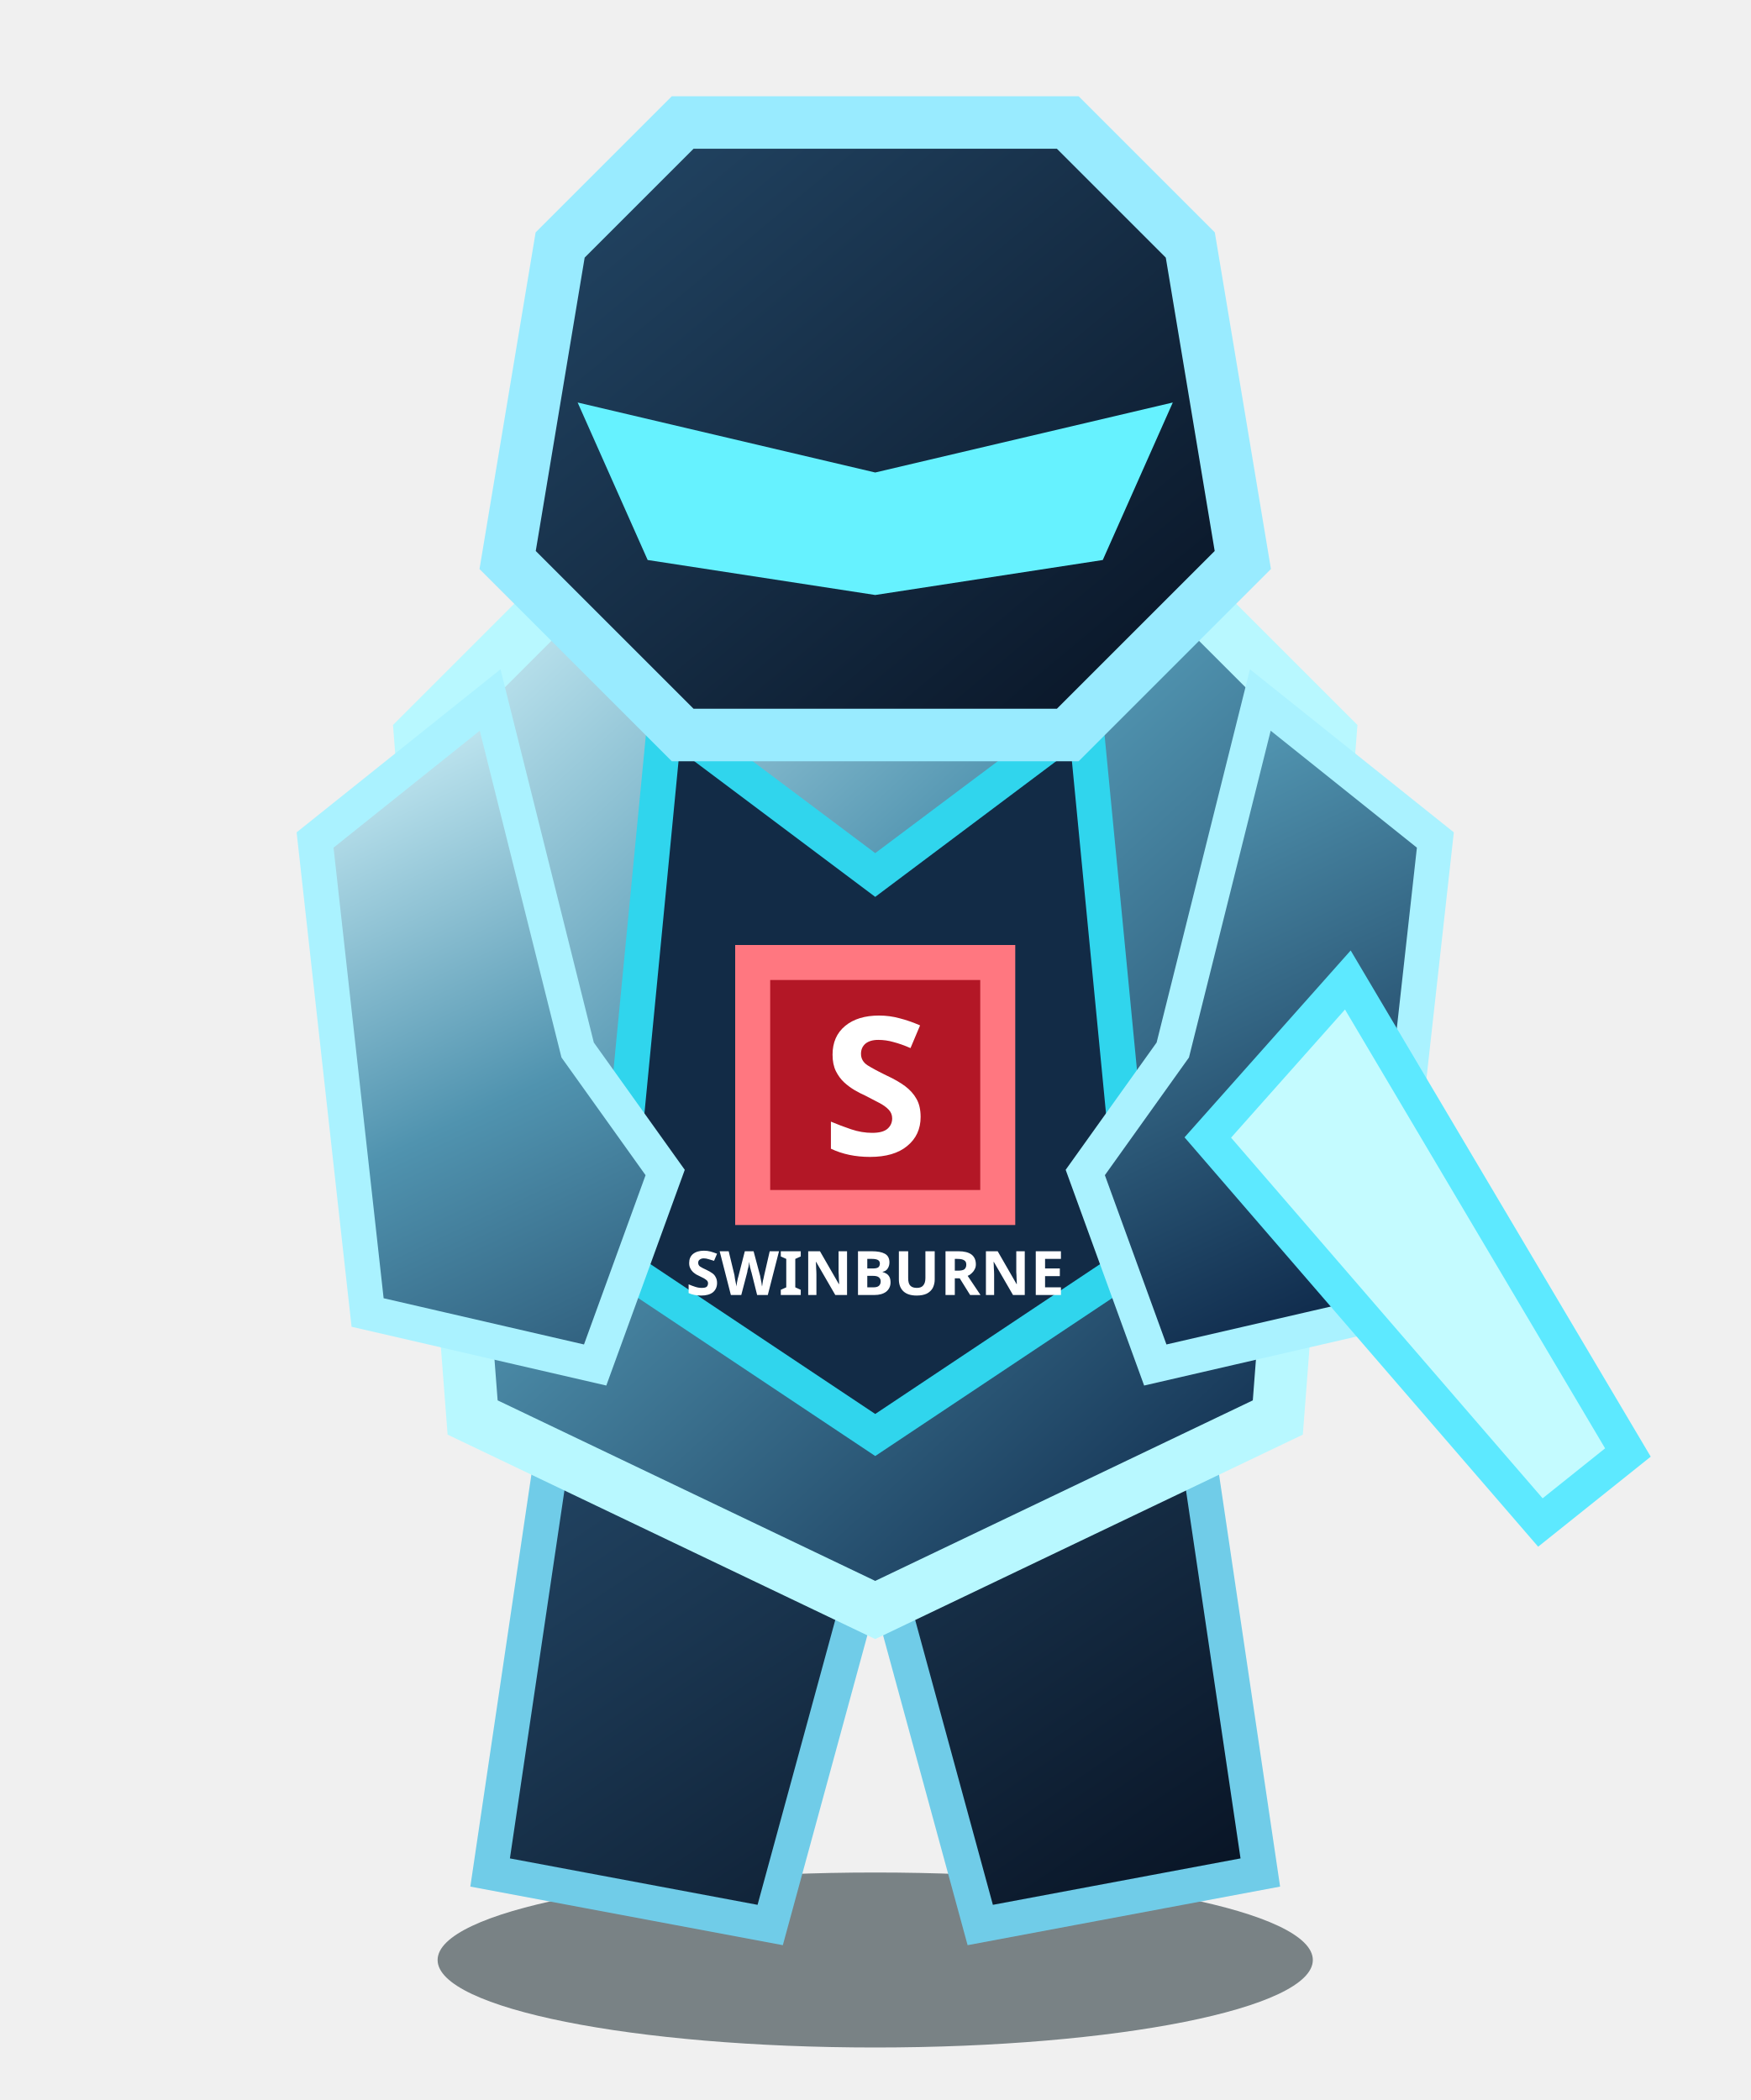
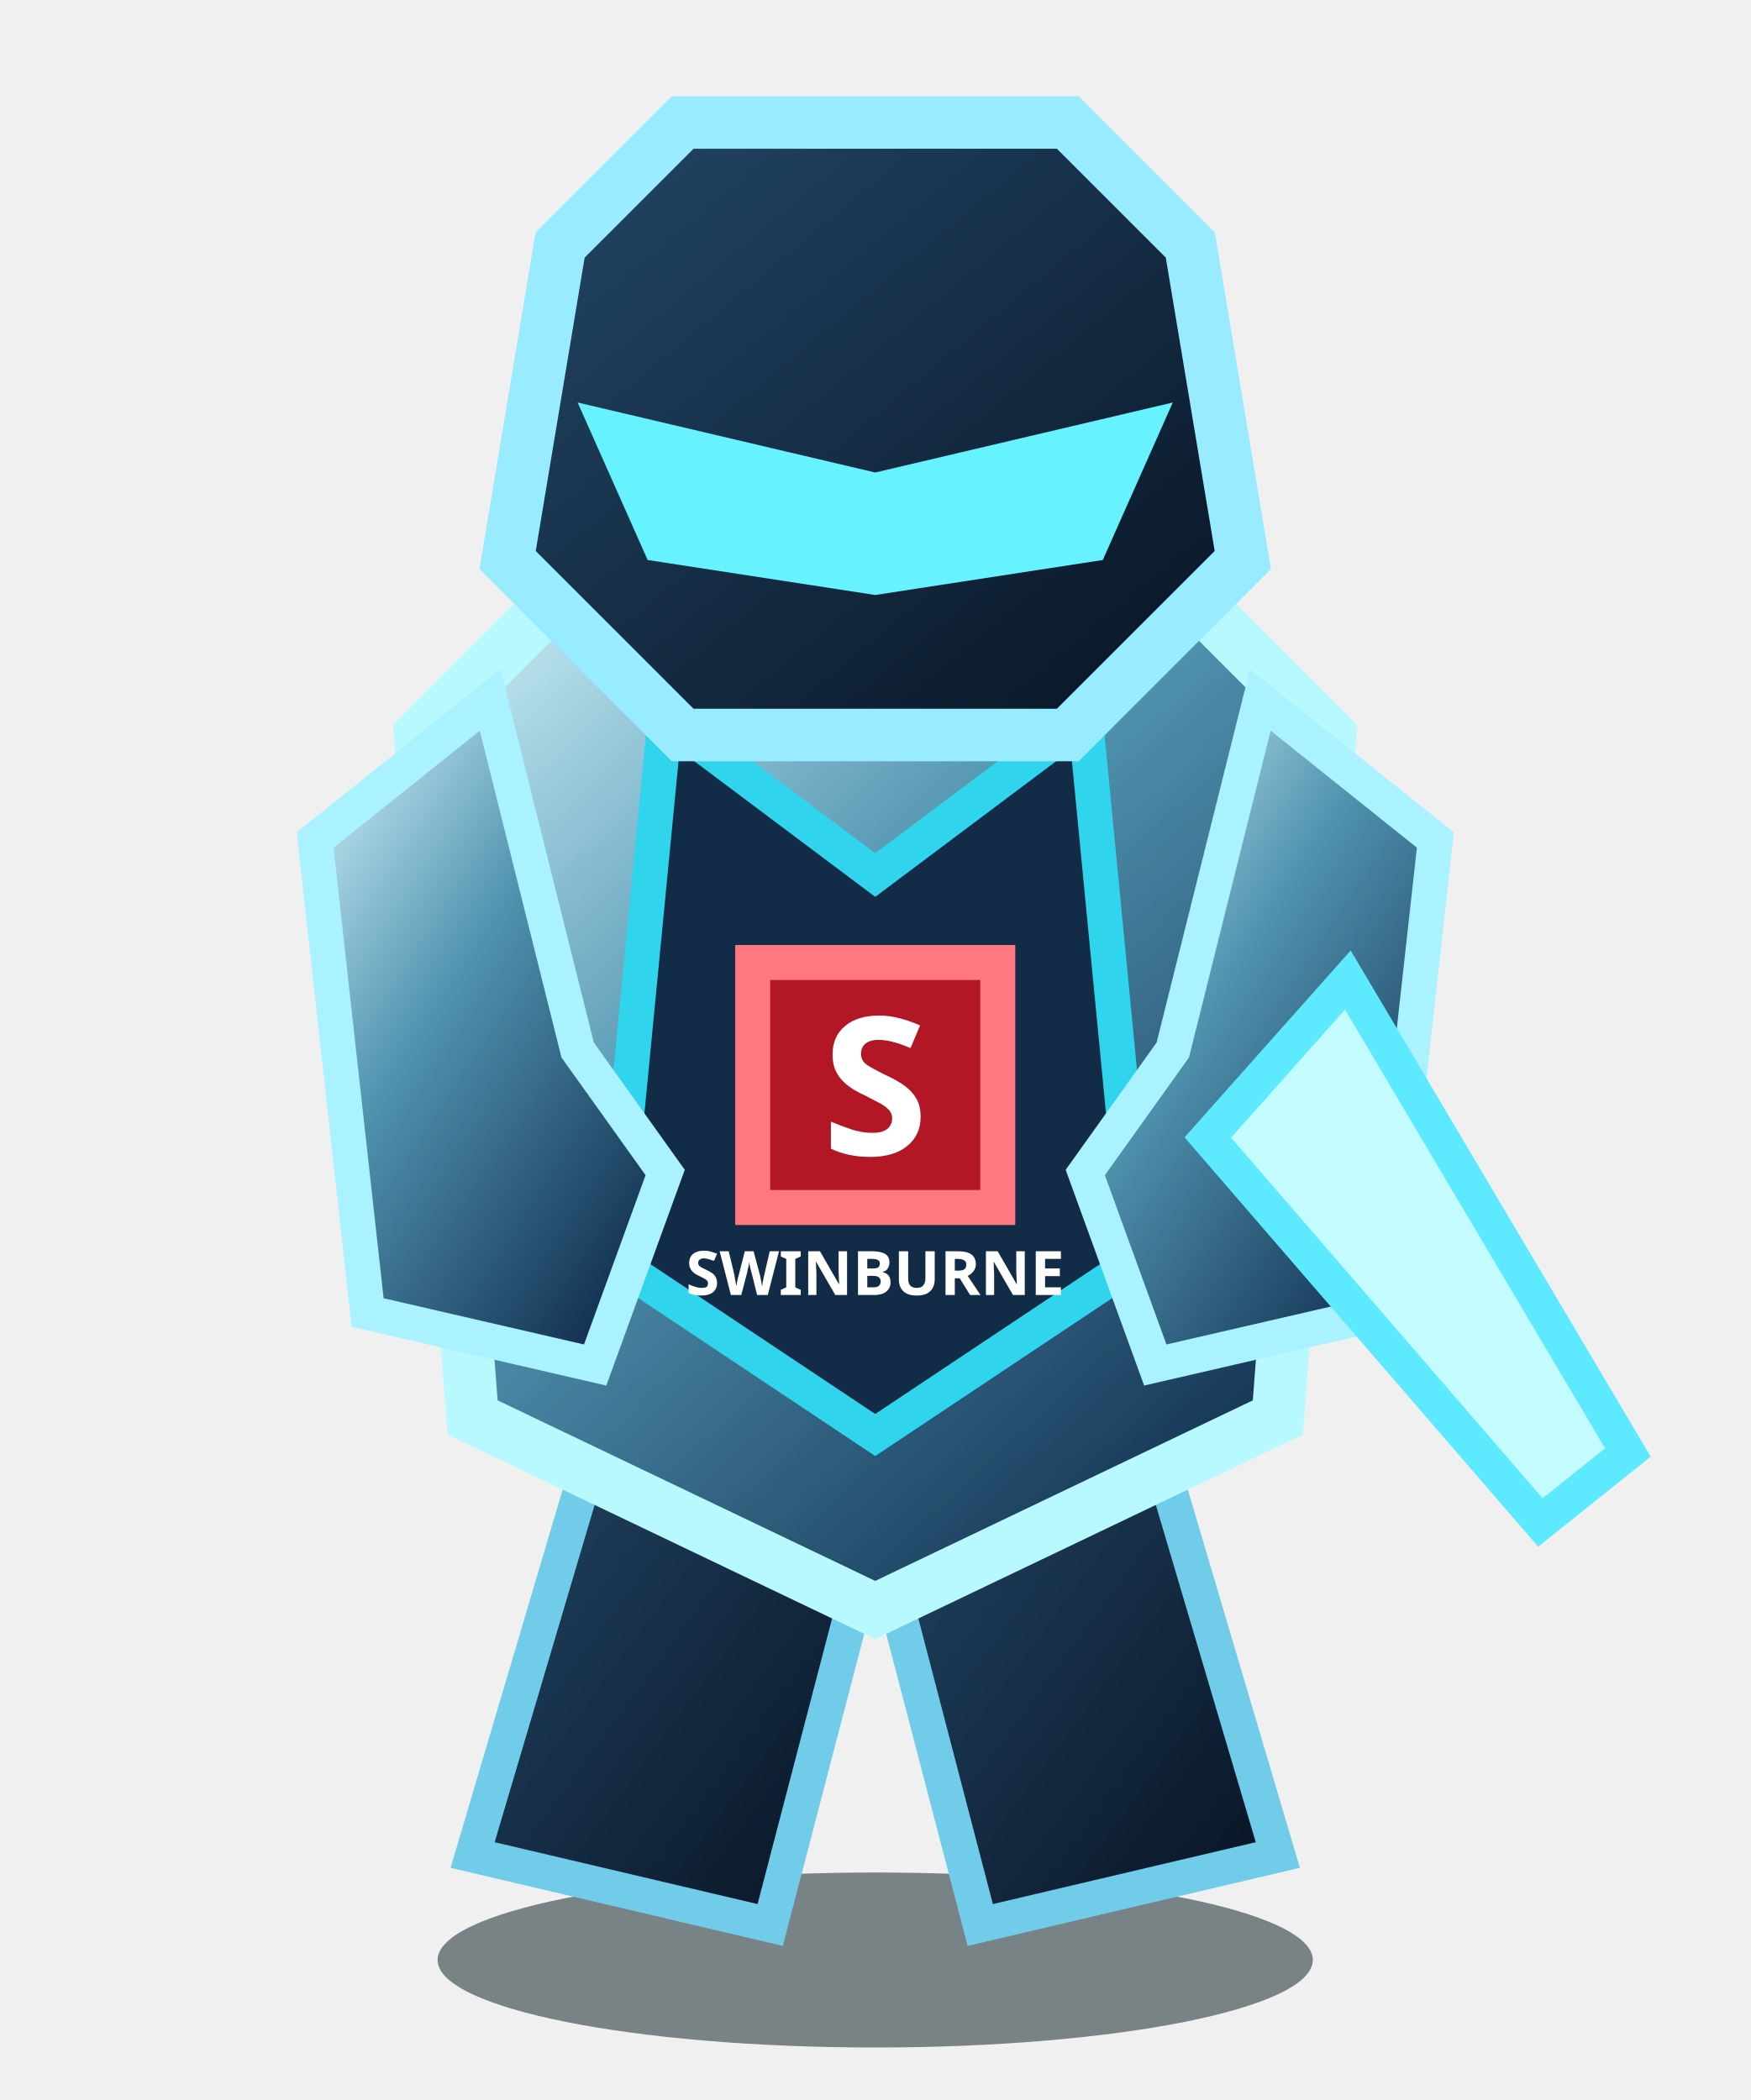
<svg xmlns="http://www.w3.org/2000/svg" viewBox="0 0 100 120">
  <defs>
    <linearGradient id="metal" x2=".8" y2="1">
      <stop stop-color="#d9f9ff" />
      <stop offset=".45" stop-color="#5093af" />
      <stop offset="1" stop-color="#102c4d" />
    </linearGradient>
    <linearGradient id="dark" x2="1" y2="1">
      <stop stop-color="#244969" />
      <stop offset="1" stop-color="#071121" />
    </linearGradient>
  </defs>
+   <style>@keyframes strideA { 50% { transform: translate(0, -4px) rotate(7deg) } } @keyframes strideB { 50% { transform: translate(0, 3px) rotate(-7deg) } } @keyframes visor { 50% { opacity: .55 } } .leg-a,.arm-b { transform-origin: 42px 83px; animation: strideA .34s ease-in-out infinite alternate } .leg-b,.arm-a { transform-origin: 58px 83px; animation: strideB .34s ease-in-out infinite alternate } .visor { animation: visor 1.3s ease-in-out infinite alternate } @media (prefers-reduced-motion: reduce) { * { animation: none !important } }</style>
  <ellipse cx="50" cy="112" rx="25" ry="5" fill="#02141a" opacity=".5" />
-   <path d="M32 80 28 107 44 110 50 88 56 110 72 107 68 80Z" fill="url(#dark)" stroke="#70cce8" stroke-width="2" />
+   <path class="leg-a" d="M35 79 27 106 44 110 50 87Z" fill="url(#dark)" stroke="#70cce8" stroke-width="2" />
+   <path class="leg-b" d="M50 87 56 110 73 106 65 79Z" fill="url(#dark)" stroke="#70cce8" stroke-width="2" />
  <path d="M34 32 24 42 27 81 50 92 73 81 76 42 66 32Z" fill="url(#metal)" stroke="#b8f8ff" stroke-width="3" />
  <path d="M38 41 50 50 62 41 65 72 50 82 35 72Z" fill="#122b46" stroke="#30d5ed" stroke-width="2" />
  <path d="M43 55 57 55 57 69 43 69Z" fill="#b31726" stroke="#ff7780" stroke-width="2" />
  <text x="50" y="66" text-anchor="middle" fill="white" font-family="sans-serif" font-size="11" font-weight="900">S</text>
-   <path d="M28 40 18 48 21 75 34 78 38 67 33 60Z M72 40 82 48 79 75 66 78 62 67 67 60Z" fill="url(#metal)" stroke="#aaf2ff" stroke-width="2" />
+   <path class="arm-a" d="M28 40 18 48 21 75 34 78 38 67 33 60Z" fill="url(#metal)" stroke="#aaf2ff" stroke-width="2" />
+   <path class="arm-b" d="M72 40 82 48 79 75 66 78 62 67 67 60Z" fill="url(#metal)" stroke="#aaf2ff" stroke-width="2" />
  <path d="M32 14 39 7 61 7 68 14 71 32 61 42 39 42 29 32Z" fill="url(#dark)" stroke="#99ebff" stroke-width="3" />
-   <path d="M33 23 50 27 67 23 63 32 50 34 37 32Z" fill="#66f2ff" />
+   <path class="visor" d="M33 23 50 27 67 23 63 32 50 34 37 32Z" fill="#66f2ff" />
  <path d="M77 56 93 83 88 87 69 65Z" fill="#c4fbff" stroke="#5de9ff" stroke-width="2" />
  <text x="50" y="74" text-anchor="middle" fill="#ffffff" font-family="sans-serif" font-size="3.5" font-weight="bold">SWINBURNE</text>
</svg>
